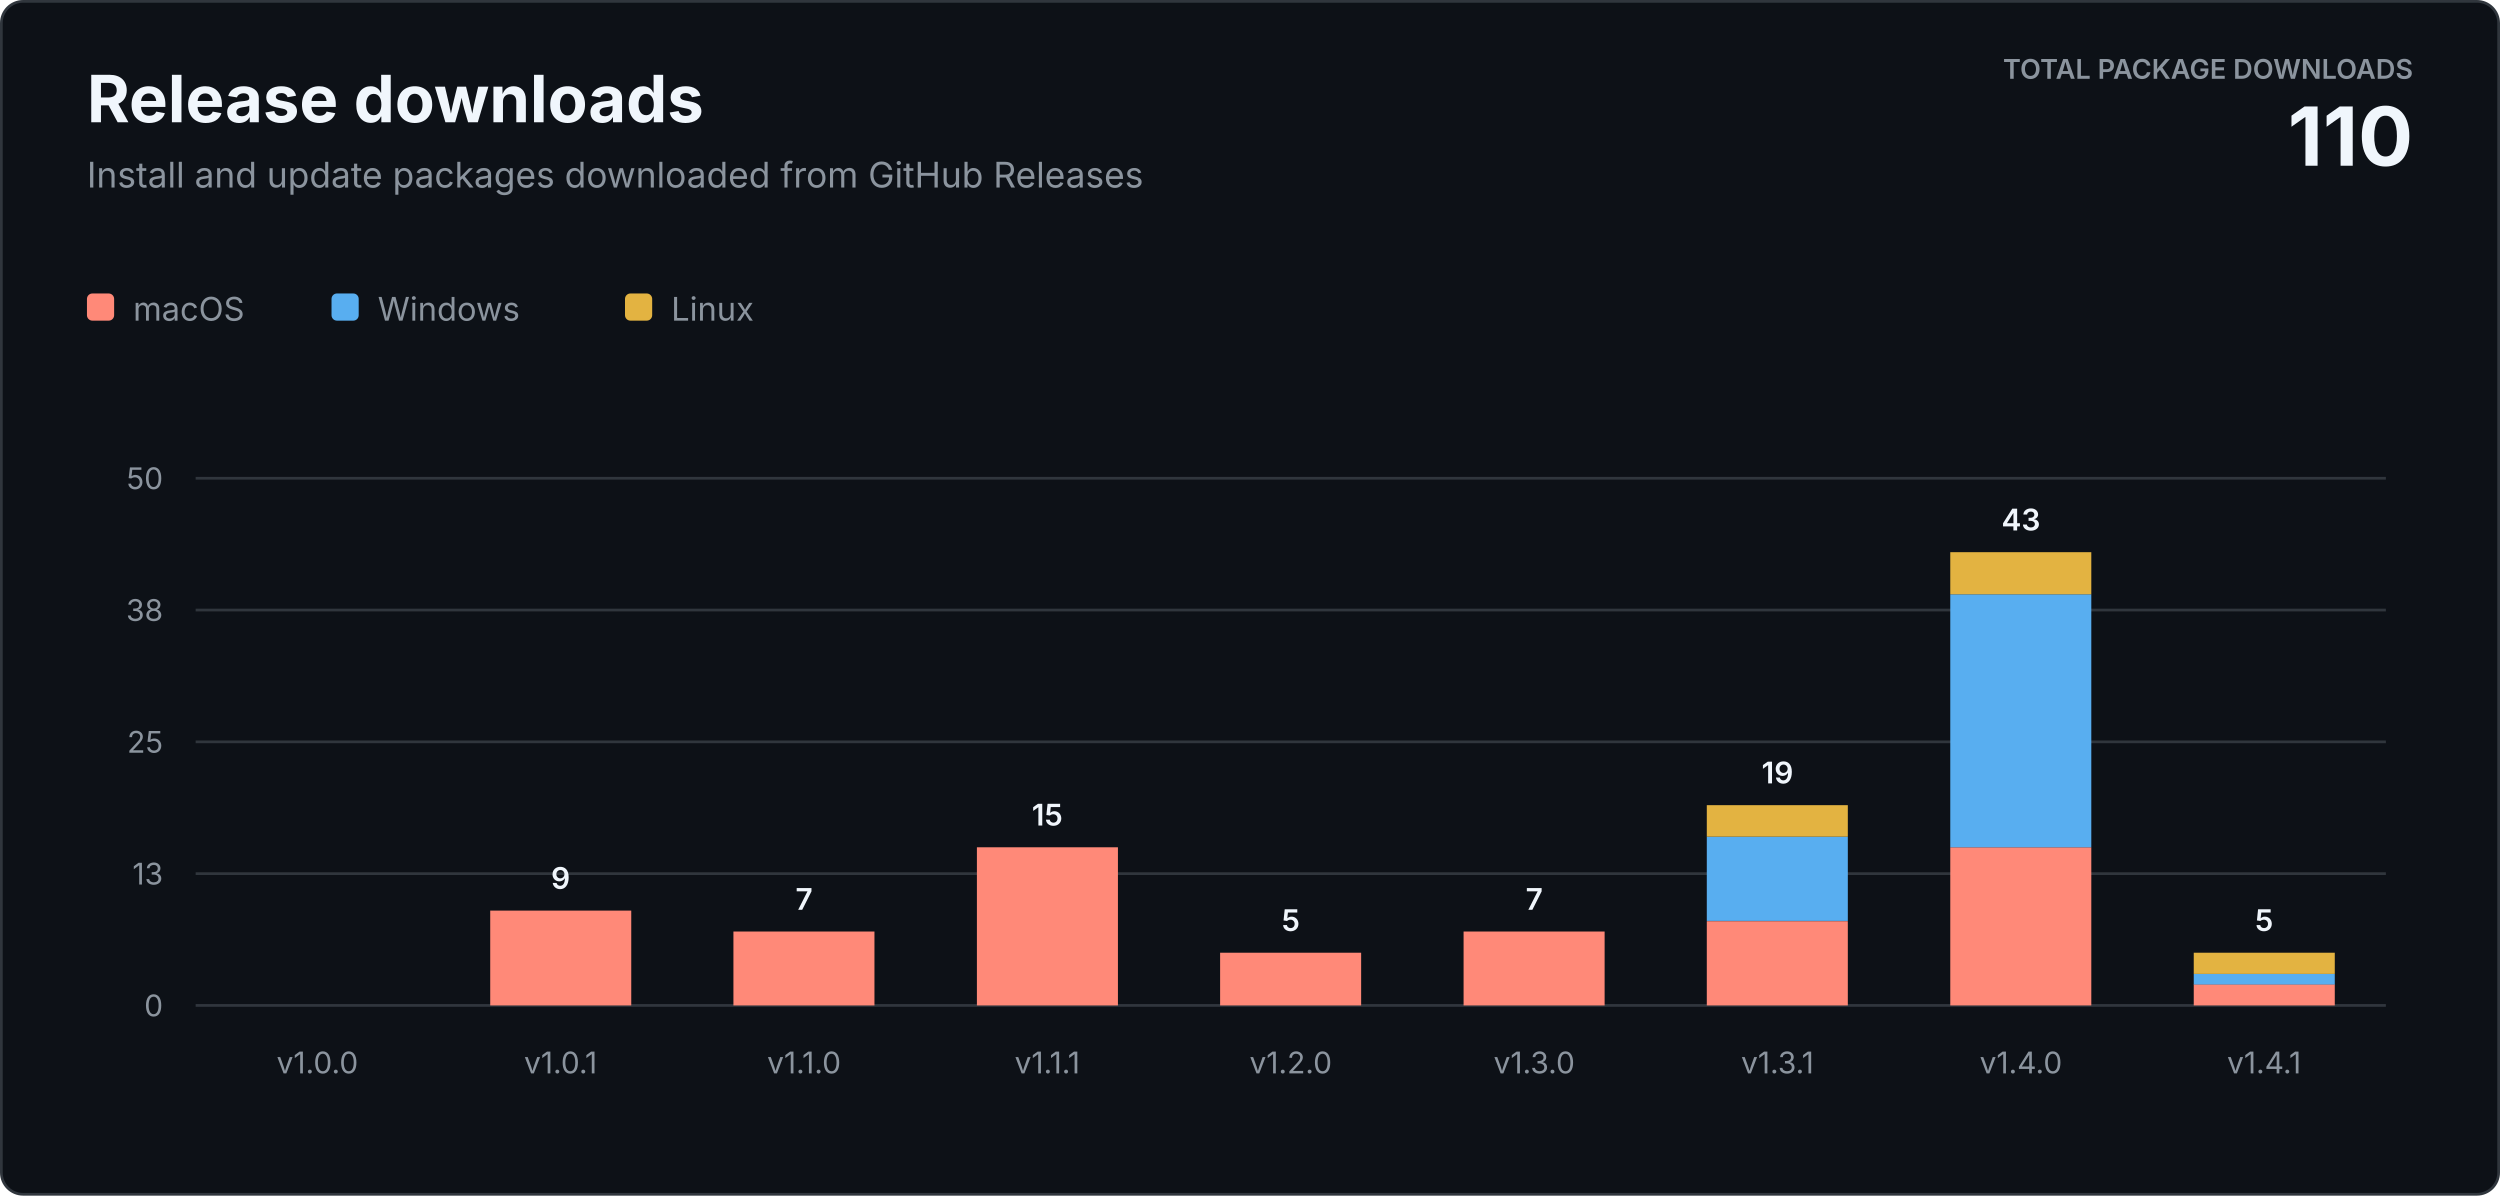
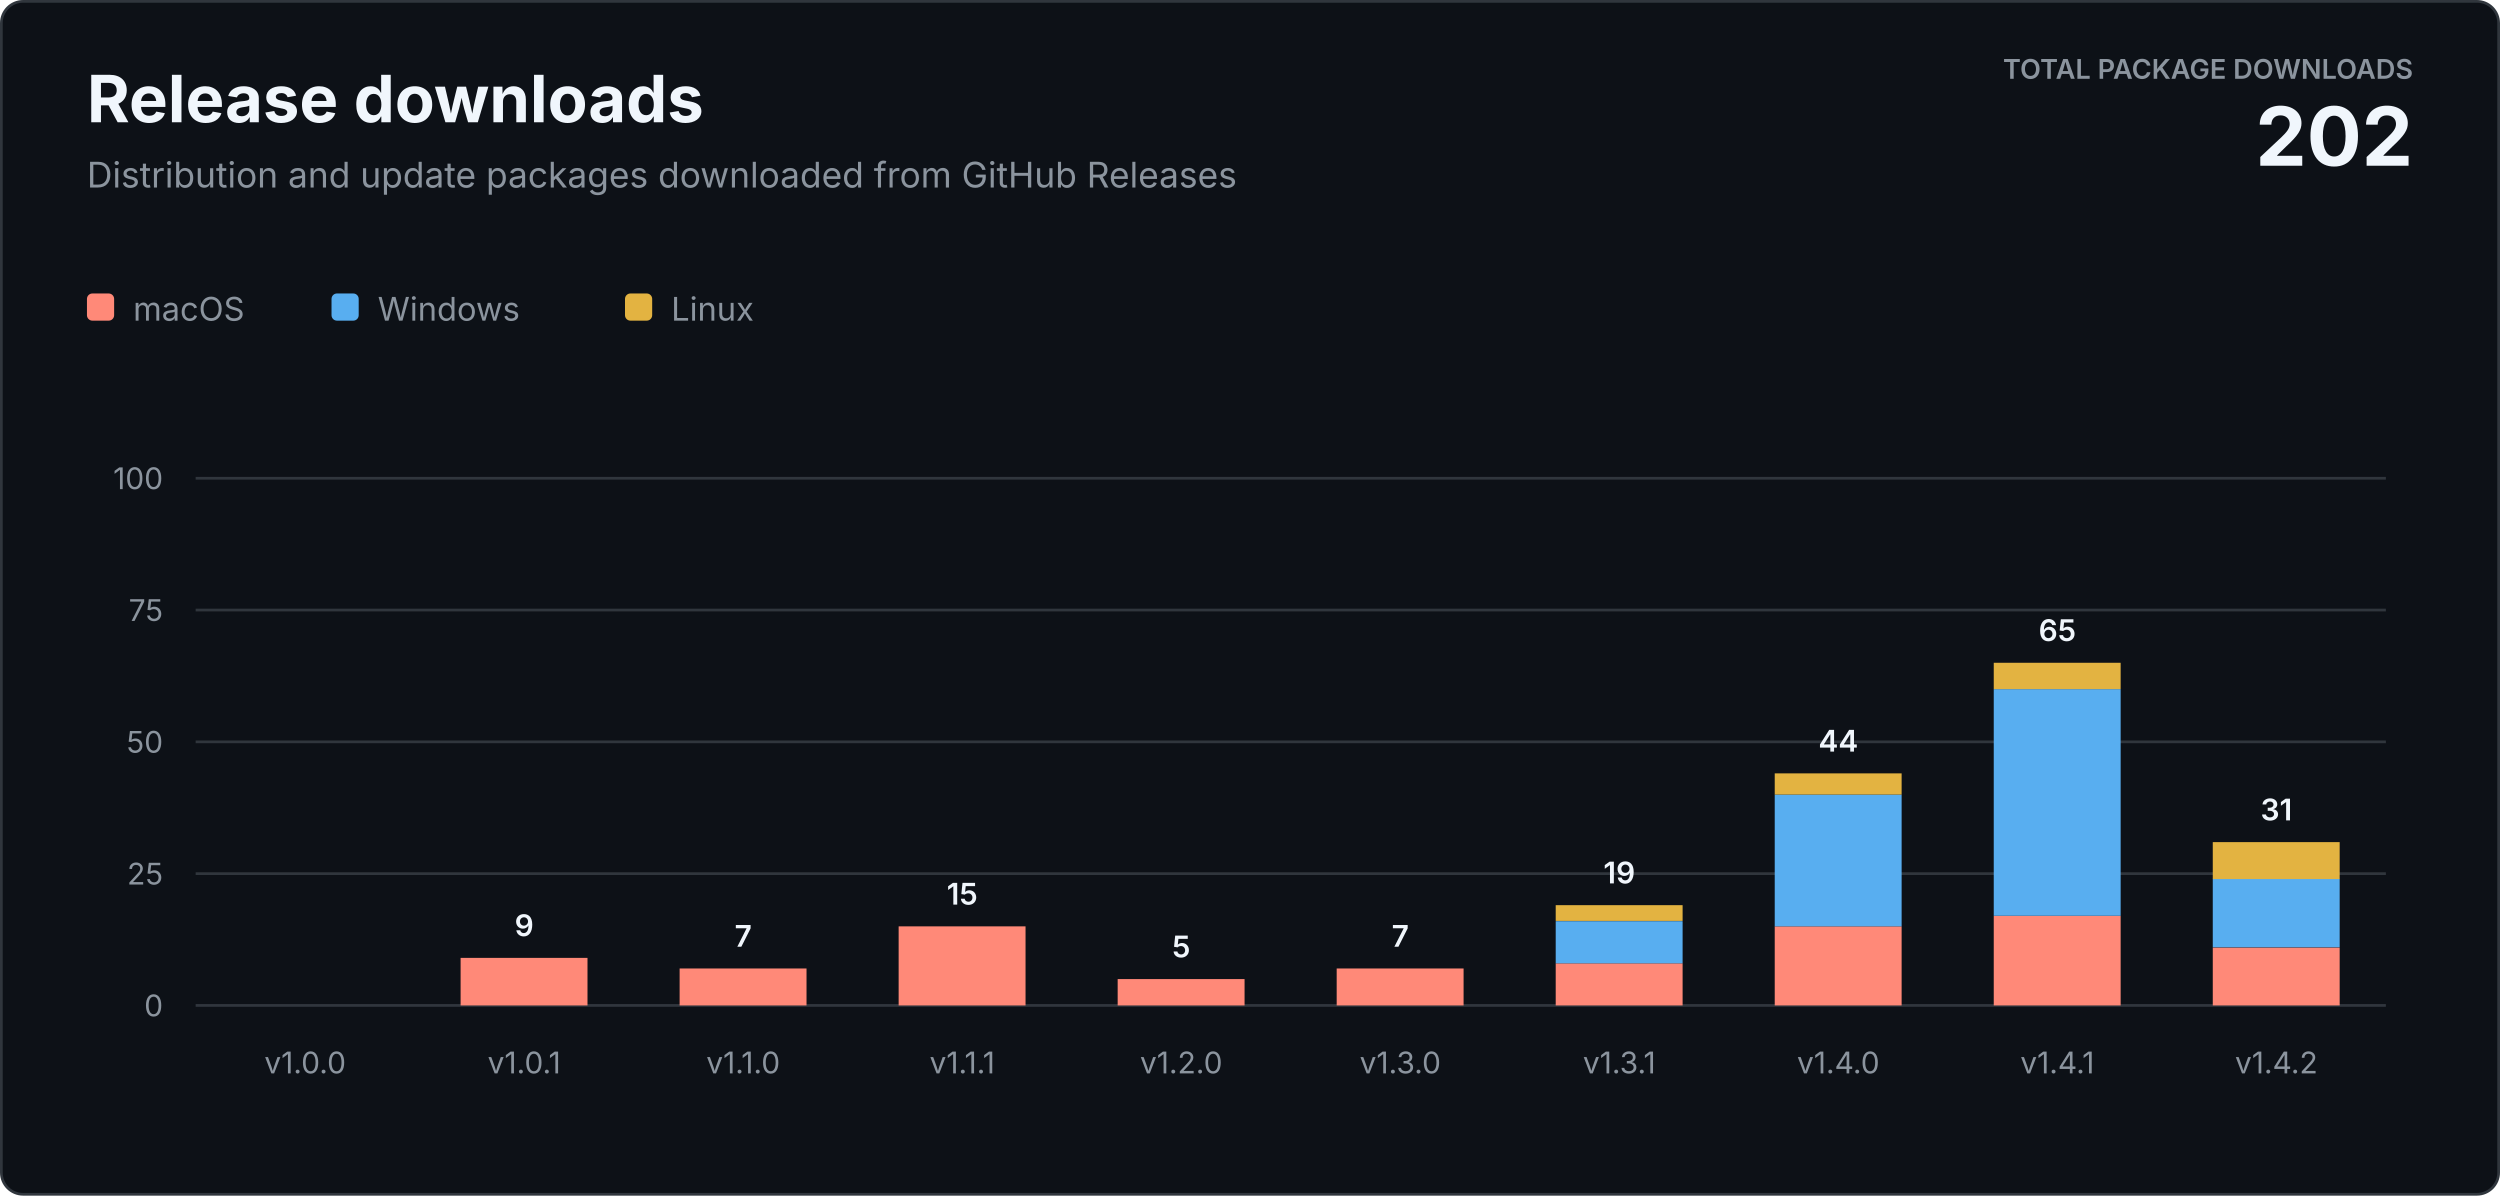
<svg xmlns="http://www.w3.org/2000/svg" width="920" height="440" viewBox="0 0 920 440" role="img" aria-labelledby="title description">
  <style>
    text { font-family: -apple-system, BlinkMacSystemFont, "Segoe UI", sans-serif; letter-spacing: 0; }
    .heading { fill: #f0f6fc; font-size: 24px; font-weight: 700; }
    .subtitle { fill: #8b949e; font-size: 13px; }
    .total-label { fill: #8b949e; font-size: 10px; font-weight: 600; }
    .total-value { fill: #f0f6fc; font-size: 30px; font-weight: 700; }
    .axis { fill: #8b949e; font-size: 11px; }
    .value { fill: #f0f6fc; font-size: 11px; font-weight: 600; }
    .legend { fill: #8b949e; font-size: 12px; }
  </style>
  <rect x="0.5" y="0.5" width="919" height="439" rx="8" fill="#0d1117" stroke="#30363d" />
  <text class="heading" x="32" y="45">Release downloads</text>
-   <text class="subtitle" x="32" y="69">Install and update packages downloaded from GitHub Releases</text>
+   <text class="subtitle" x="32" y="69">Distribution and update packages downloaded from GitHub Releases</text>
  <text class="total-label" x="888" y="29" text-anchor="end">TOTAL PACKAGE DOWNLOADS</text>
-   <text class="total-value" x="888" y="61" text-anchor="end">110</text>
+   <text class="total-value" x="888" y="61" text-anchor="end">202</text>
  <g transform="translate(32 108)">
    <rect width="10" height="10" rx="2" fill="#ff8978" />
    <text class="legend" x="17" y="10">macOS</text>
    <rect x="90" width="10" height="10" rx="2" fill="#58aef0" />
    <text class="legend" x="107" y="10">Windows</text>
    <rect x="198" width="10" height="10" rx="2" fill="#e3b341" />
    <text class="legend" x="215" y="10">Linux</text>
  </g>
  <line x1="72" y1="370" x2="878" y2="370" stroke="#30363d" />
  <text class="axis" x="60" y="374" text-anchor="end">0</text>
  <line x1="72" y1="321.5" x2="878" y2="321.5" stroke="#30363d" />
-   <text class="axis" x="60" y="325.5" text-anchor="end">13</text>
+   <text class="axis" x="60" y="325.5" text-anchor="end">25</text>
  <line x1="72" y1="273" x2="878" y2="273" stroke="#30363d" />
-   <text class="axis" x="60" y="277" text-anchor="end">25</text>
+   <text class="axis" x="60" y="277" text-anchor="end">50</text>
  <line x1="72" y1="224.5" x2="878" y2="224.5" stroke="#30363d" />
-   <text class="axis" x="60" y="228.5" text-anchor="end">38</text>
+   <text class="axis" x="60" y="228.5" text-anchor="end">75</text>
  <line x1="72" y1="176" x2="878" y2="176" stroke="#30363d" />
-   <text class="axis" x="60" y="180" text-anchor="end">50</text>
-   <text class="axis" x="116.8" y="395" text-anchor="middle">v1.0.0</text>
-   <rect x="180.4" y="335.1" width="51.9" height="34.9" fill="#ff8978" />
-   <text class="value" x="206.3" y="327.1" text-anchor="middle">9</text>
-   <text class="axis" x="206.3" y="395" text-anchor="middle">v1.0.1</text>
-   <rect x="269.9" y="342.8" width="51.9" height="27.2" fill="#ff8978" />
-   <text class="value" x="295.9" y="334.8" text-anchor="middle">7</text>
-   <text class="axis" x="295.9" y="395" text-anchor="middle">v1.1.0</text>
-   <rect x="359.5" y="311.8" width="51.9" height="58.2" fill="#ff8978" />
-   <text class="value" x="385.4" y="303.8" text-anchor="middle">15</text>
-   <text class="axis" x="385.4" y="395" text-anchor="middle">v1.1.1</text>
-   <rect x="449.0" y="350.6" width="51.9" height="19.4" fill="#ff8978" />
-   <text class="value" x="475.0" y="342.6" text-anchor="middle">5</text>
-   <text class="axis" x="475.0" y="395" text-anchor="middle">v1.2.0</text>
-   <rect x="538.6" y="342.8" width="51.9" height="27.2" fill="#ff8978" />
-   <text class="value" x="564.6" y="334.8" text-anchor="middle">7</text>
-   <text class="axis" x="564.6" y="395" text-anchor="middle">v1.3.0</text>
-   <rect x="628.1" y="339.0" width="51.9" height="31.0" fill="#ff8978" />
-   <rect x="628.1" y="307.9" width="51.9" height="31.0" fill="#58aef0" />
-   <rect x="628.1" y="296.3" width="51.9" height="11.6" fill="#e3b341" />
-   <text class="value" x="654.1" y="288.3" text-anchor="middle">19</text>
-   <text class="axis" x="654.1" y="395" text-anchor="middle">v1.3.1</text>
-   <rect x="717.7" y="311.8" width="51.9" height="58.2" fill="#ff8978" />
-   <rect x="717.7" y="218.7" width="51.9" height="93.1" fill="#58aef0" />
-   <rect x="717.7" y="203.2" width="51.9" height="15.5" fill="#e3b341" />
-   <text class="value" x="743.7" y="195.2" text-anchor="middle">43</text>
-   <text class="axis" x="743.7" y="395" text-anchor="middle">v1.4.0</text>
-   <rect x="807.3" y="362.2" width="51.9" height="7.8" fill="#ff8978" />
-   <rect x="807.3" y="358.4" width="51.9" height="3.9" fill="#58aef0" />
-   <rect x="807.3" y="350.6" width="51.9" height="7.8" fill="#e3b341" />
-   <text class="value" x="833.2" y="342.6" text-anchor="middle">5</text>
-   <text class="axis" x="833.2" y="395" text-anchor="middle">v1.4.1</text>
+   <text class="axis" x="60" y="180" text-anchor="end">100</text>
+   <text class="axis" x="112.3" y="395" text-anchor="middle">v1.0.0</text>
+   <rect x="169.5" y="352.5" width="46.7" height="17.5" fill="#ff8978" />
+   <text class="value" x="192.9" y="344.5" text-anchor="middle">9</text>
+   <text class="axis" x="192.9" y="395" text-anchor="middle">v1.0.1</text>
+   <rect x="250.1" y="356.4" width="46.7" height="13.6" fill="#ff8978" />
+   <text class="value" x="273.5" y="348.4" text-anchor="middle">7</text>
+   <text class="axis" x="273.5" y="395" text-anchor="middle">v1.1.0</text>
+   <rect x="330.7" y="340.9" width="46.7" height="29.1" fill="#ff8978" />
+   <text class="value" x="354.1" y="332.9" text-anchor="middle">15</text>
+   <text class="axis" x="354.1" y="395" text-anchor="middle">v1.1.1</text>
+   <rect x="411.3" y="360.3" width="46.7" height="9.7" fill="#ff8978" />
+   <text class="value" x="434.7" y="352.3" text-anchor="middle">5</text>
+   <text class="axis" x="434.7" y="395" text-anchor="middle">v1.2.0</text>
+   <rect x="491.9" y="356.4" width="46.7" height="13.6" fill="#ff8978" />
+   <text class="value" x="515.3" y="348.4" text-anchor="middle">7</text>
+   <text class="axis" x="515.3" y="395" text-anchor="middle">v1.3.0</text>
+   <rect x="572.5" y="354.5" width="46.7" height="15.5" fill="#ff8978" />
+   <rect x="572.5" y="339.0" width="46.7" height="15.5" fill="#58aef0" />
+   <rect x="572.5" y="333.1" width="46.7" height="5.8" fill="#e3b341" />
+   <text class="value" x="595.9" y="325.1" text-anchor="middle">19</text>
+   <text class="axis" x="595.9" y="395" text-anchor="middle">v1.3.1</text>
+   <rect x="653.1" y="340.9" width="46.7" height="29.1" fill="#ff8978" />
+   <rect x="653.1" y="292.4" width="46.7" height="48.5" fill="#58aef0" />
+   <rect x="653.1" y="284.6" width="46.7" height="7.8" fill="#e3b341" />
+   <text class="value" x="676.5" y="276.6" text-anchor="middle">44</text>
+   <text class="axis" x="676.5" y="395" text-anchor="middle">v1.4.0</text>
+   <rect x="733.7" y="337.0" width="46.7" height="33.0" fill="#ff8978" />
+   <rect x="733.7" y="253.6" width="46.7" height="83.4" fill="#58aef0" />
+   <rect x="733.7" y="243.9" width="46.7" height="9.7" fill="#e3b341" />
+   <text class="value" x="757.1" y="235.9" text-anchor="middle">65</text>
+   <text class="axis" x="757.1" y="395" text-anchor="middle">v1.4.1</text>
+   <rect x="814.3" y="348.7" width="46.7" height="21.3" fill="#ff8978" />
+   <rect x="814.3" y="323.4" width="46.7" height="25.2" fill="#58aef0" />
+   <rect x="814.3" y="309.9" width="46.7" height="13.6" fill="#e3b341" />
+   <text class="value" x="837.7" y="301.9" text-anchor="middle">31</text>
+   <text class="axis" x="837.7" y="395" text-anchor="middle">v1.4.2</text>
</svg>
